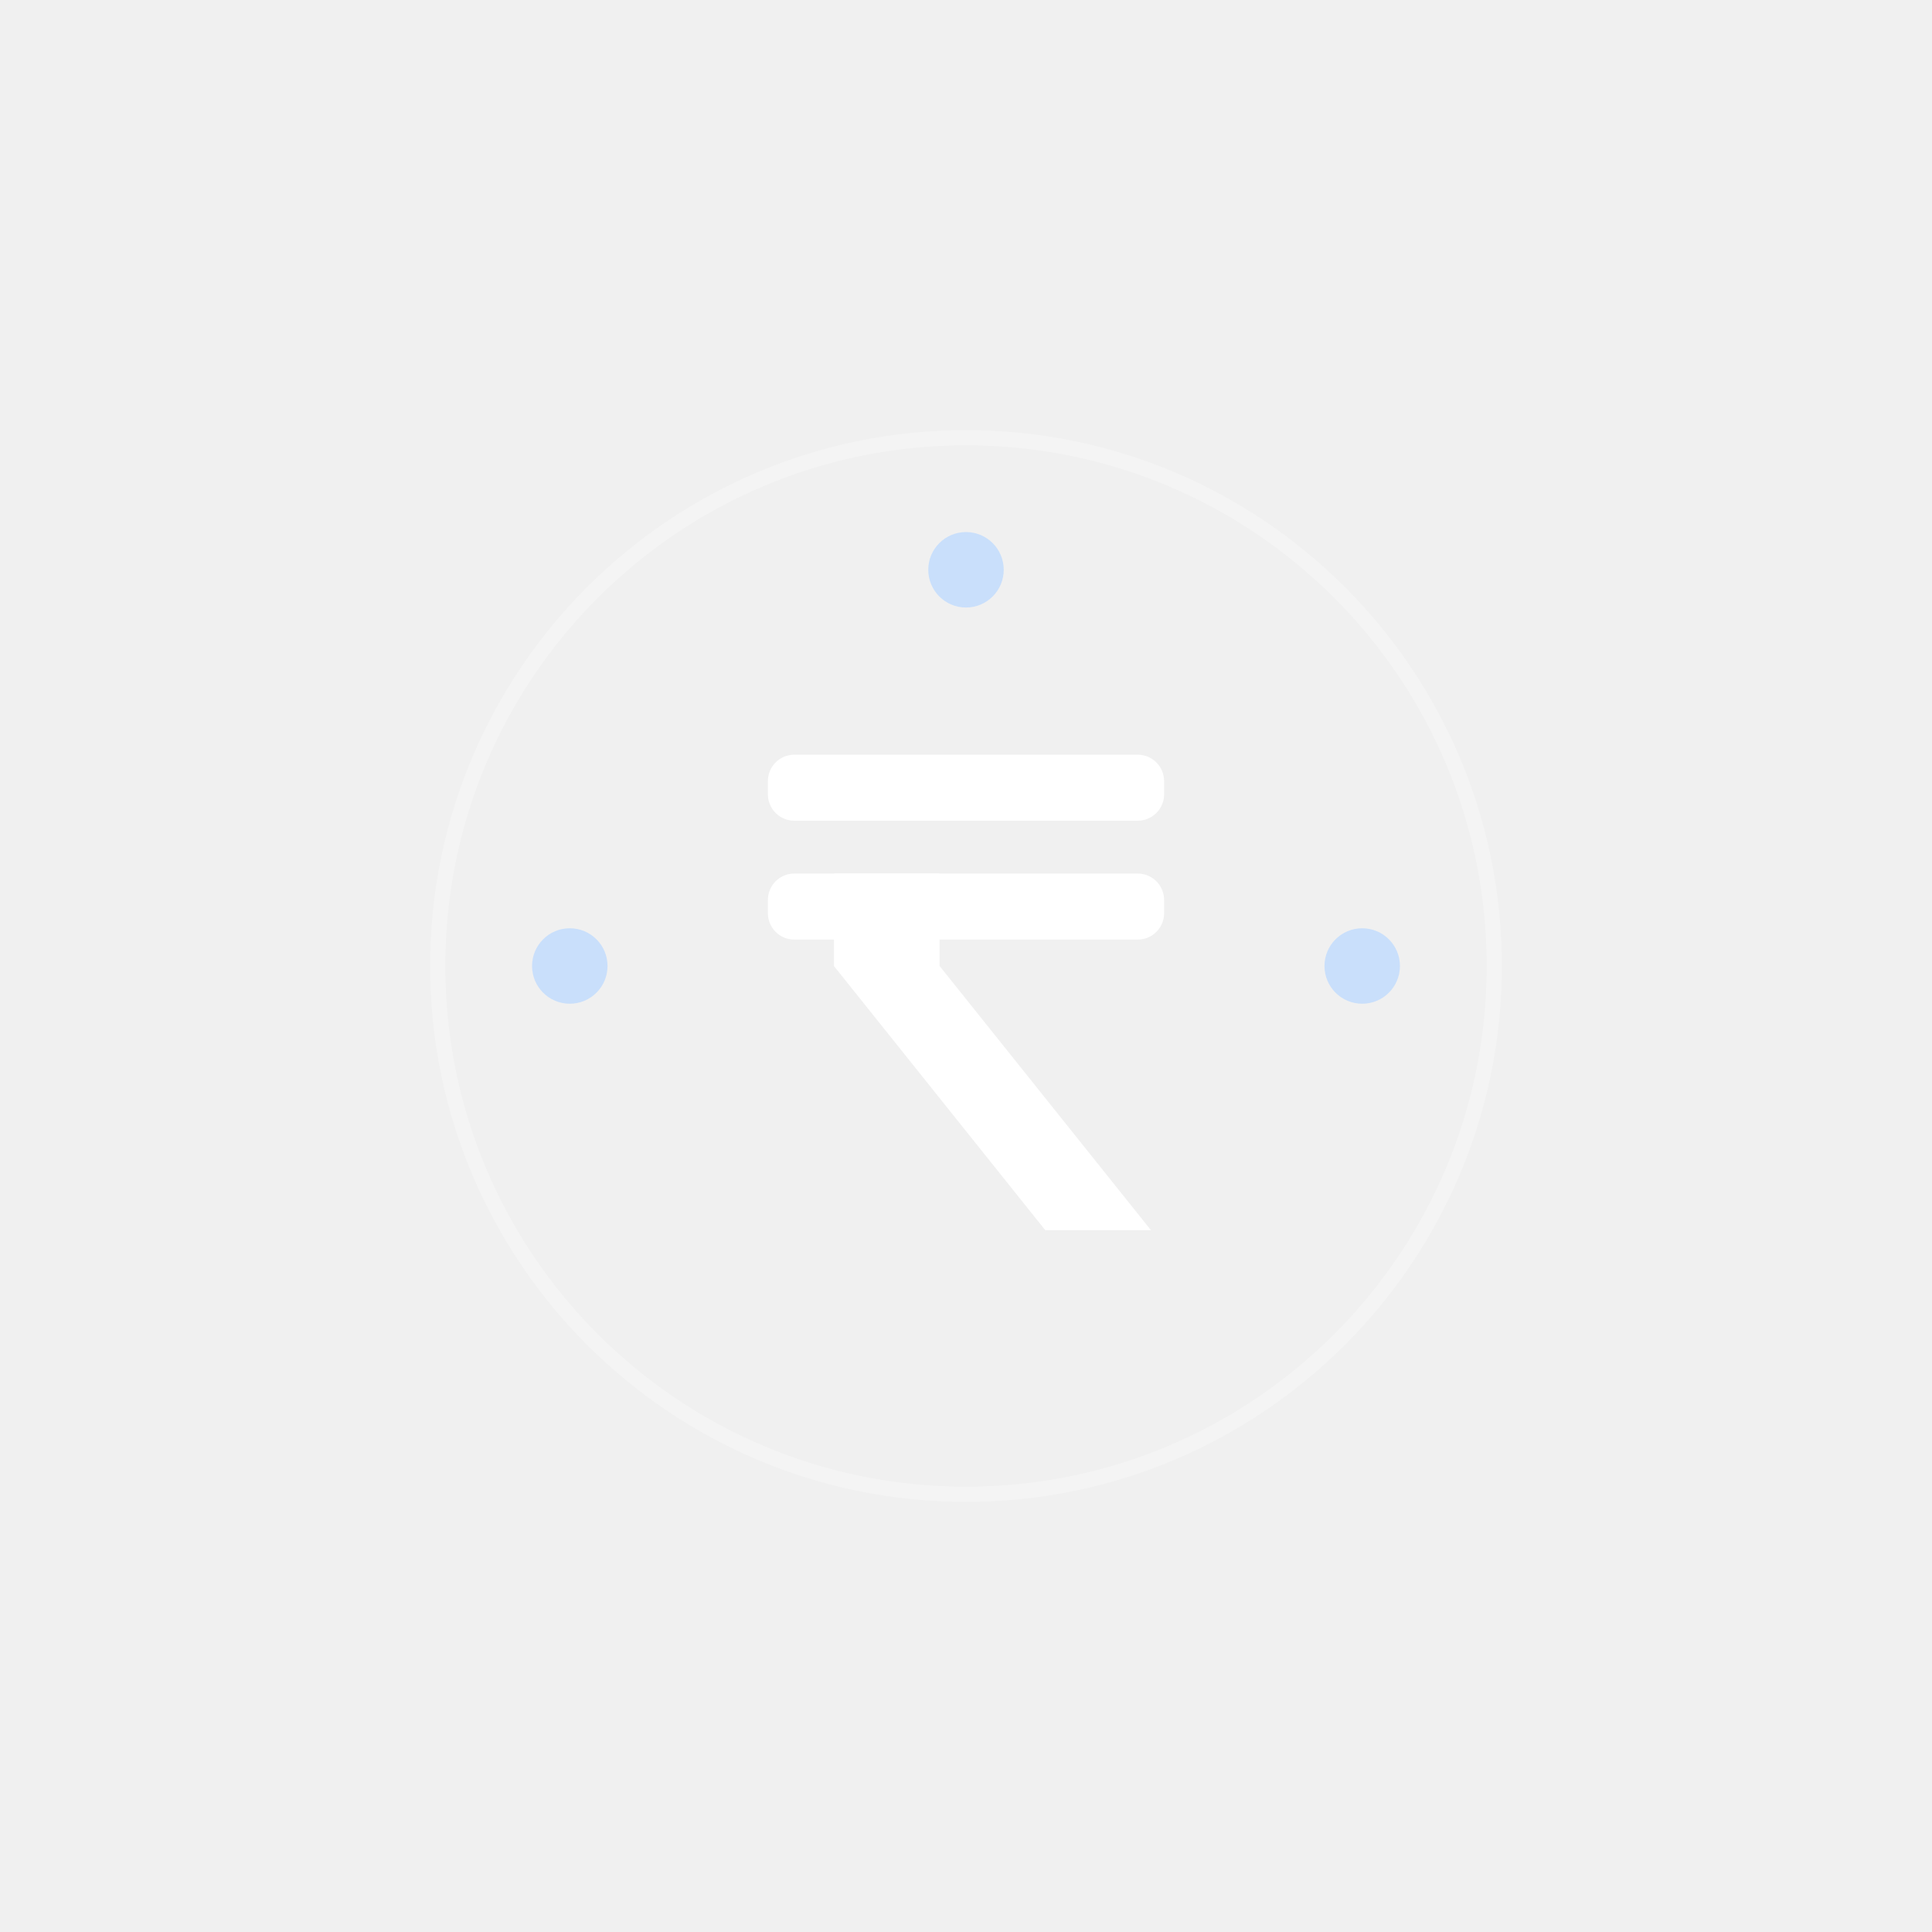
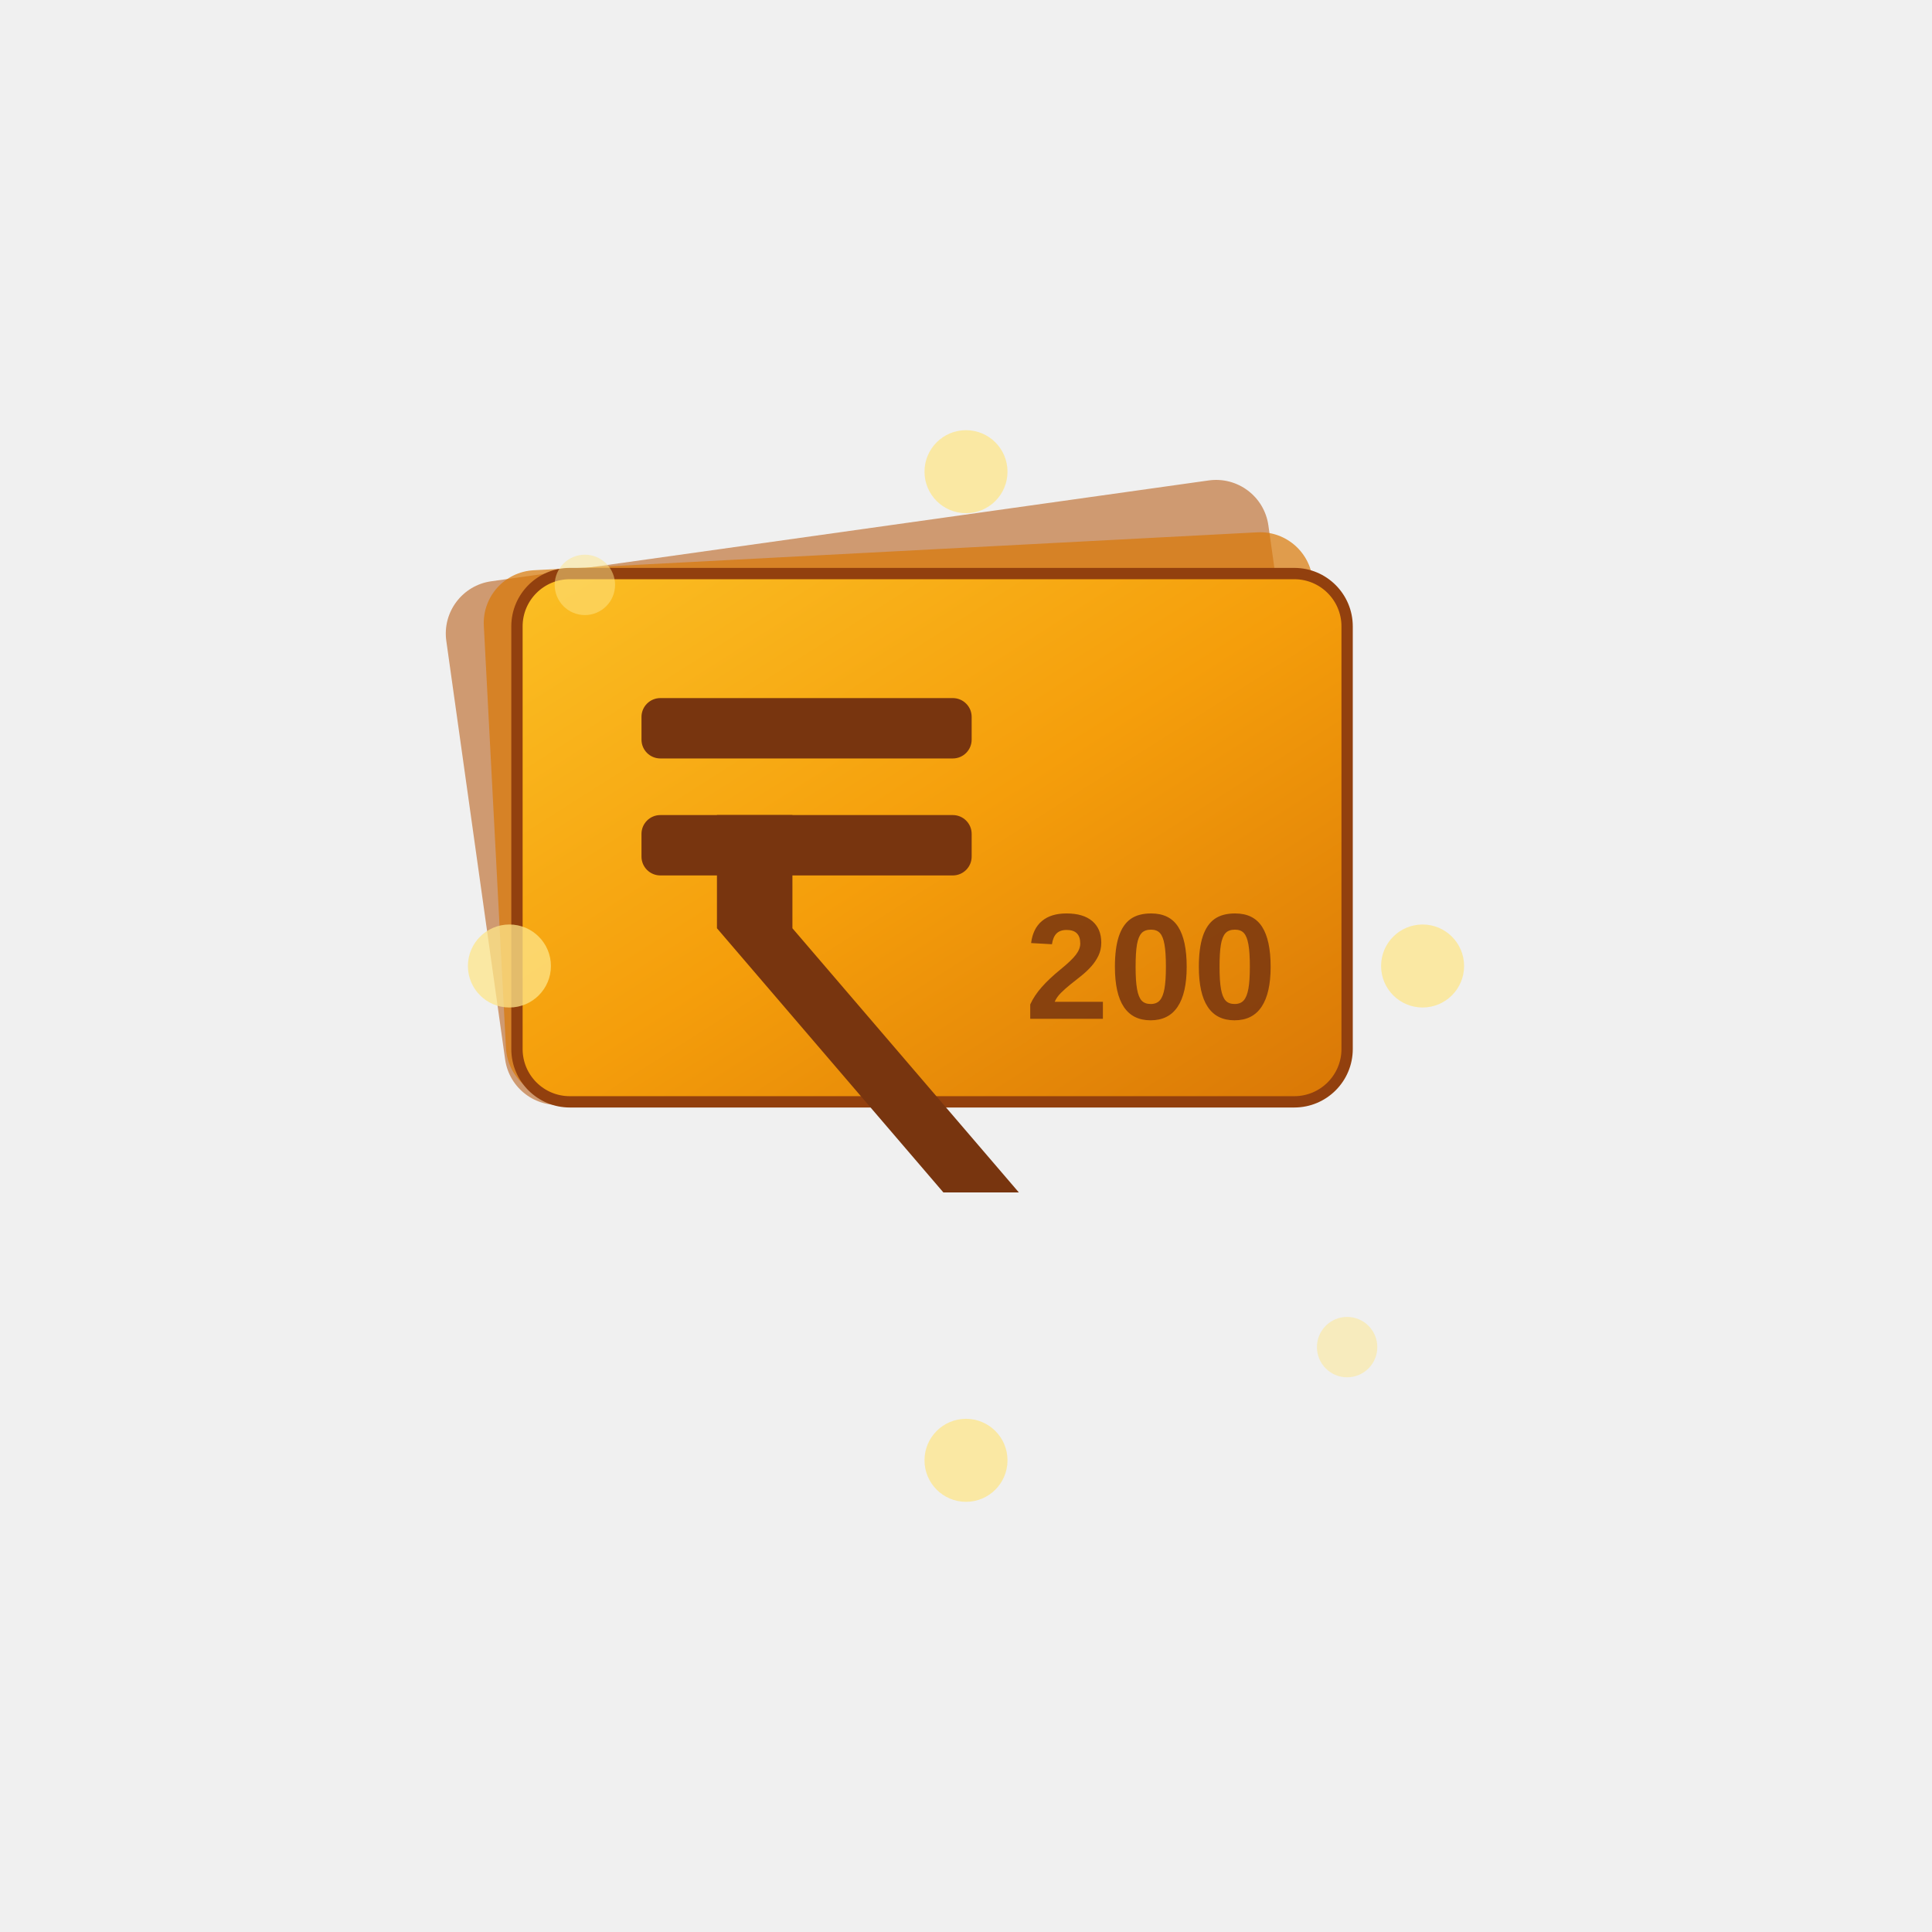
<svg xmlns="http://www.w3.org/2000/svg" width="1024" height="1024" viewBox="0 0 1024 1024">
-   <circle cx="512" cy="512" r="280" fill="none" stroke="#FFFFFF" stroke-width="8" opacity="0.3" />
-   <g fill="#FFFFFF" transform="translate(512, 512) scale(7) translate(-32, -32)">
-     <rect x="17" y="16" width="30" height="5" rx="2" />
-     <rect x="17" y="25" width="30" height="5" rx="2" />
-     <path d="M22 25 L22 32 L38 52 L46 52 L30 32 L30 25 Z" />
+   <defs>
+     <linearGradient id="noteGradient" x1="0%" y1="0%" x2="100%" y2="100%">
+       <stop offset="0%" stop-color="#FBBF24" />
+       <stop offset="50%" stop-color="#F59E0B" />
+       <stop offset="100%" stop-color="#D97706" />
+     </linearGradient>
+   </defs>
+   <rect x="250" y="280" width="440" height="280" rx="28" ry="28" fill="#B45309" opacity="0.55" transform="rotate(-8, 470, 420)" />
+   <rect x="262" y="292" width="440" height="280" rx="28" ry="28" fill="#D97706" opacity="0.7" transform="rotate(-3, 482, 432)" />
+   <rect x="274" y="304" width="440" height="280" rx="28" ry="28" fill="url(#noteGradient)" stroke="#92400E" stroke-width="6" />
+   <g fill="#78350F">
+     <rect x="340" y="370" width="175" height="32" rx="10" />
+     <rect x="340" y="432" width="175" height="32" rx="10" />
+     <path d="M380 432 L380 492 L500 632 L540 632 L420 492 L420 432 Z" />
  </g>
-   <circle cx="302" cy="512" r="20" fill="#BFDBFE" opacity="0.8" />
-   <circle cx="722" cy="512" r="20" fill="#BFDBFE" opacity="0.8" />
-   <circle cx="512" cy="302" r="20" fill="#BFDBFE" opacity="0.8" />
+   <text x="610" y="540" font-family="Arial, sans-serif" font-size="80" font-weight="bold" fill="#78350F" opacity="0.85" text-anchor="middle">200</text>
+   <circle cx="270" cy="512" r="22" fill="#FDE68A" opacity="0.75" />
+   <circle cx="754" cy="512" r="22" fill="#FDE68A" opacity="0.75" />
+   <circle cx="512" cy="250" r="22" fill="#FDE68A" opacity="0.75" />
+   <circle cx="512" cy="774" r="22" fill="#FDE68A" opacity="0.75" />
+   <circle cx="310" cy="310" r="16" fill="#FDE68A" opacity="0.5" />
+   <circle cx="714" cy="714" r="16" fill="#FDE68A" opacity="0.5" />
</svg>
